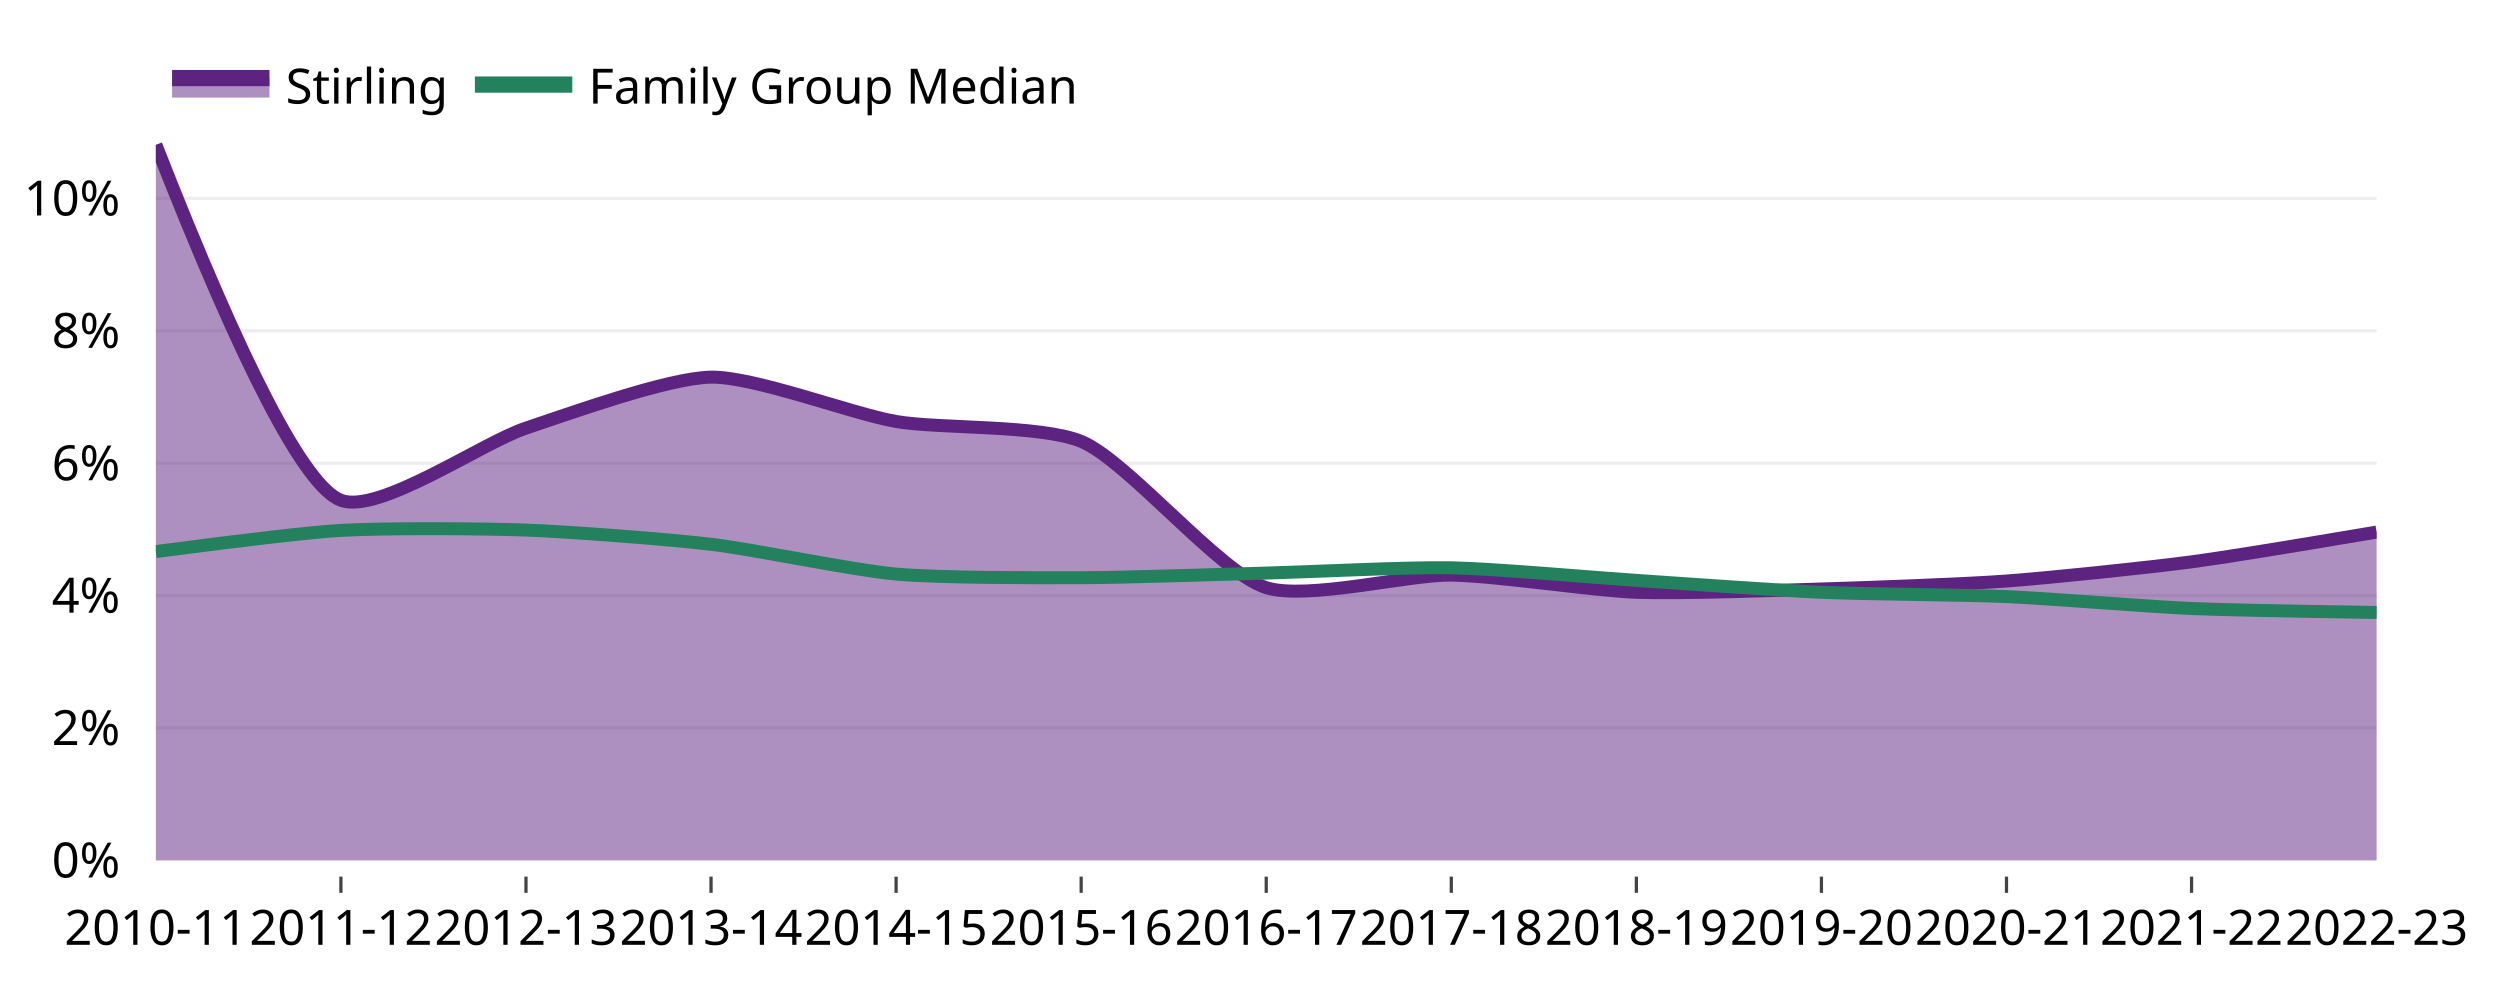
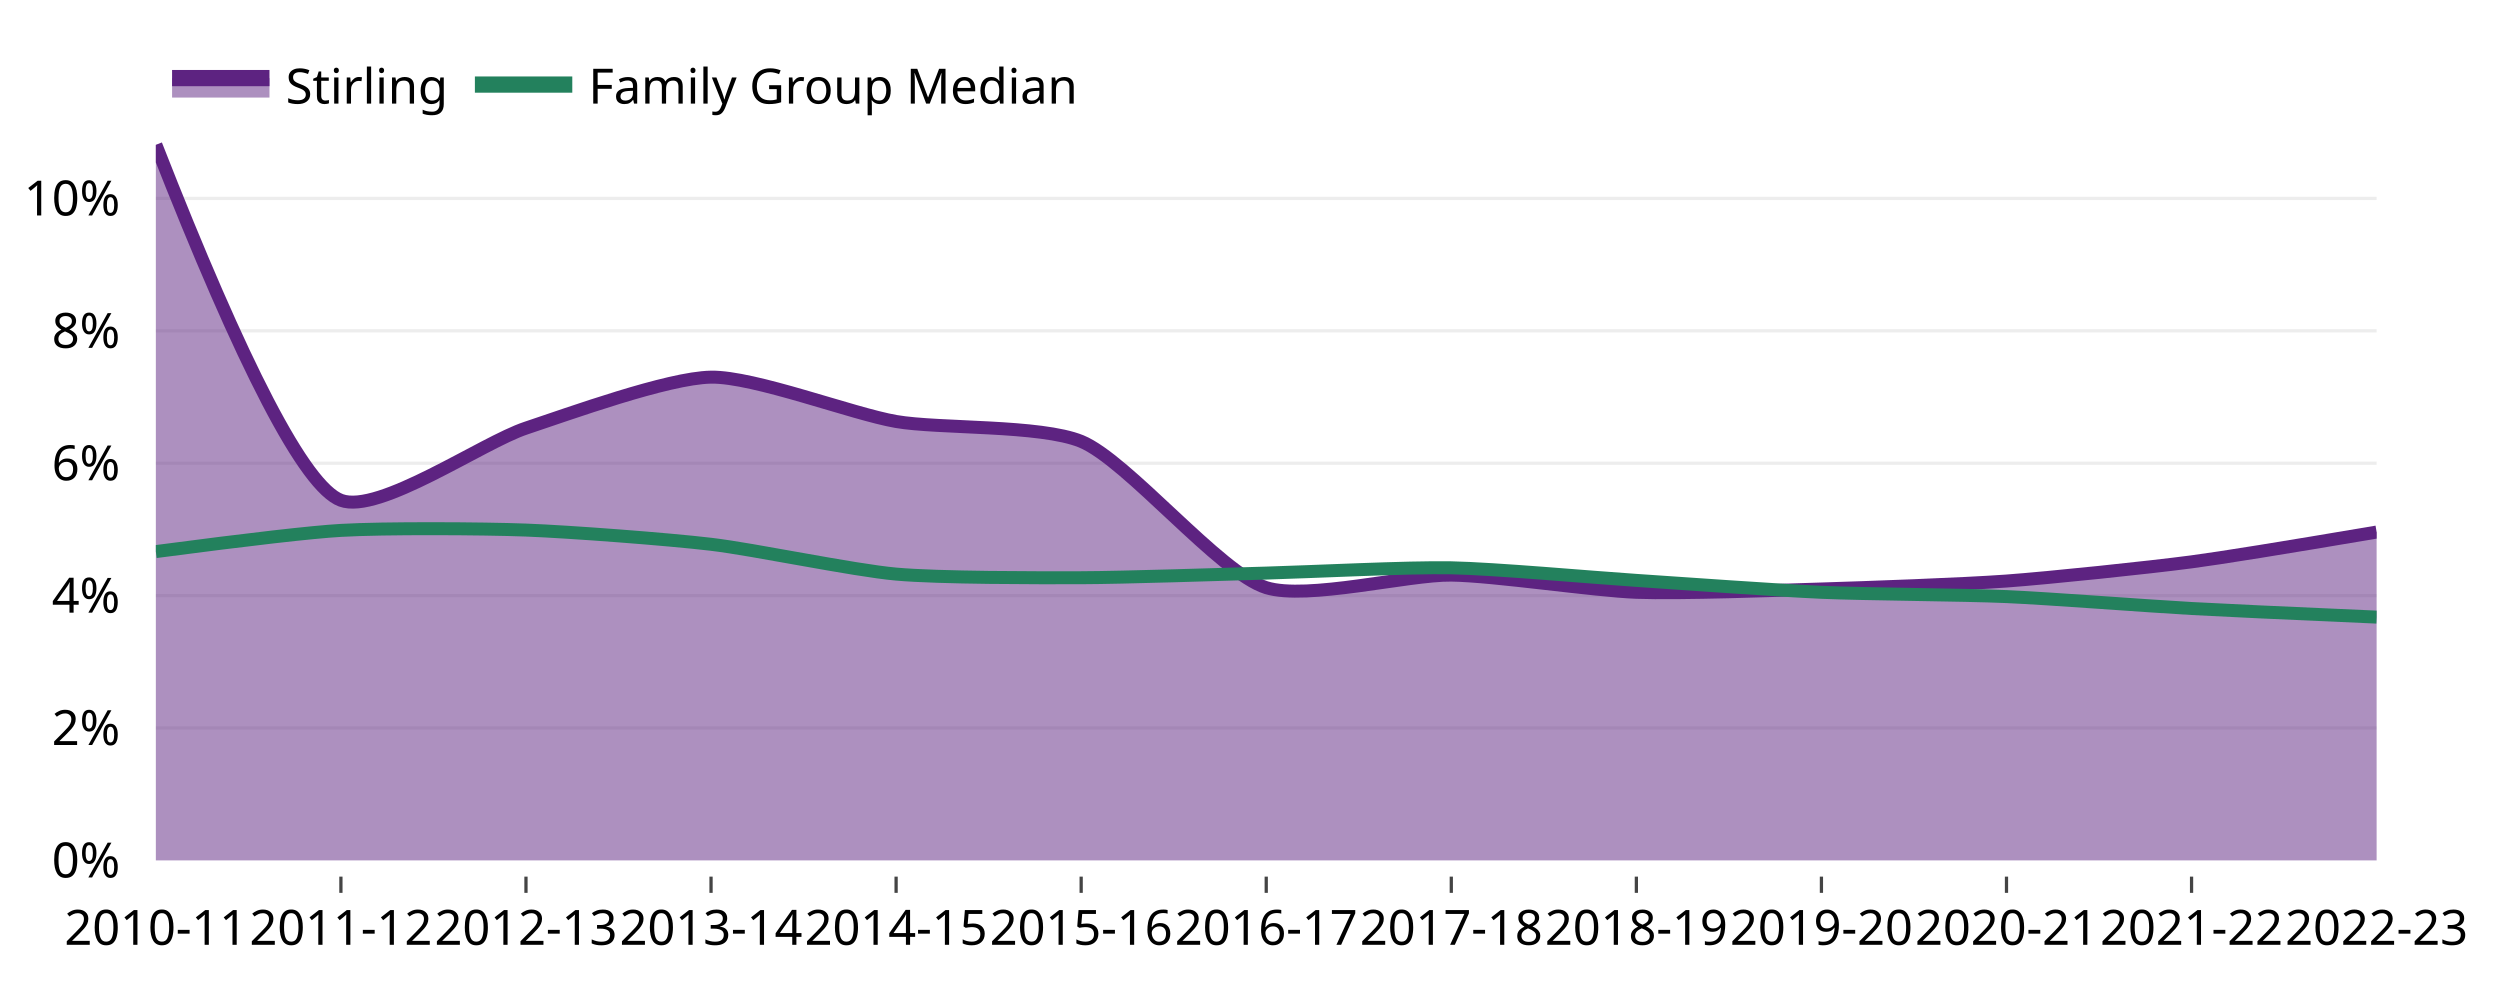
<svg xmlns="http://www.w3.org/2000/svg" class="main-svg" width="770" height="305" style="" viewBox="0 0 770 305">
  <rect x="0" y="0" width="770" height="305" style="fill: rgb(255, 255, 255); fill-opacity: 1;" />
-   <defs id="defs-995589">
+   <defs id="defs-863af8">
    <g class="clips">
-       <clipPath id="clip995589xyplot" class="plotclip">
+       <clipPath id="clip863af8xyplot" class="plotclip">
        <rect width="684" height="232" />
      </clipPath>
-       <clipPath class="axesclip" id="clip995589x">
+       <clipPath class="axesclip" id="clip863af8x">
        <rect x="48" y="0" width="684" height="305" />
      </clipPath>
-       <clipPath class="axesclip" id="clip995589y">
+       <clipPath class="axesclip" id="clip863af8y">
        <rect x="0" y="33" width="770" height="232" />
      </clipPath>
-       <clipPath class="axesclip" id="clip995589xy">
+       <clipPath class="axesclip" id="clip863af8xy">
        <rect x="48" y="33" width="684" height="232" />
      </clipPath>
    </g>
    <g class="gradients" />
    <g class="patterns" />
  </defs>
  <g class="bglayer">
    <rect class="bg" x="38" y="23" width="704" height="252" style="fill: rgb(0, 0, 0); fill-opacity: 0; stroke-width: 0;" />
  </g>
  <g class="layer-below">
    <g class="imagelayer" />
    <g class="shapelayer" />
  </g>
  <g class="cartesianlayer">
    <g class="subplot xy">
      <g class="layer-subplot">
        <g class="shapelayer" />
        <g class="imagelayer" />
      </g>
      <g class="minor-gridlayer">
        <g class="x" />
        <g class="y" />
      </g>
      <g class="gridlayer">
        <g class="x">
          <path class="xgrid crisp" transform="translate(105,0)" d="M0,33v232" style="stroke: rgb(255, 255, 255); stroke-opacity: 1; stroke-width: 1px;" />
          <path class="xgrid crisp" transform="translate(162,0)" d="M0,33v232" style="stroke: rgb(255, 255, 255); stroke-opacity: 1; stroke-width: 1px;" />
          <path class="xgrid crisp" transform="translate(219,0)" d="M0,33v232" style="stroke: rgb(255, 255, 255); stroke-opacity: 1; stroke-width: 1px;" />
          <path class="xgrid crisp" transform="translate(276,0)" d="M0,33v232" style="stroke: rgb(255, 255, 255); stroke-opacity: 1; stroke-width: 1px;" />
          <path class="xgrid crisp" transform="translate(333,0)" d="M0,33v232" style="stroke: rgb(255, 255, 255); stroke-opacity: 1; stroke-width: 1px;" />
          <path class="xgrid crisp" transform="translate(390,0)" d="M0,33v232" style="stroke: rgb(255, 255, 255); stroke-opacity: 1; stroke-width: 1px;" />
          <path class="xgrid crisp" transform="translate(447,0)" d="M0,33v232" style="stroke: rgb(255, 255, 255); stroke-opacity: 1; stroke-width: 1px;" />
          <path class="xgrid crisp" transform="translate(504,0)" d="M0,33v232" style="stroke: rgb(255, 255, 255); stroke-opacity: 1; stroke-width: 1px;" />
          <path class="xgrid crisp" transform="translate(561,0)" d="M0,33v232" style="stroke: rgb(255, 255, 255); stroke-opacity: 1; stroke-width: 1px;" />
          <path class="xgrid crisp" transform="translate(618,0)" d="M0,33v232" style="stroke: rgb(255, 255, 255); stroke-opacity: 1; stroke-width: 1px;" />
          <path class="xgrid crisp" transform="translate(675,0)" d="M0,33v232" style="stroke: rgb(255, 255, 255); stroke-opacity: 1; stroke-width: 1px;" />
        </g>
        <g class="y">
          <path class="ygrid crisp" transform="translate(0,224.22)" d="M48,0h684" style="stroke: rgb(237, 237, 237); stroke-opacity: 1; stroke-width: 1px;" />
          <path class="ygrid crisp" transform="translate(0,183.45)" d="M48,0h684" style="stroke: rgb(237, 237, 237); stroke-opacity: 1; stroke-width: 1px;" />
          <path class="ygrid crisp" transform="translate(0,142.67)" d="M48,0h684" style="stroke: rgb(237, 237, 237); stroke-opacity: 1; stroke-width: 1px;" />
          <path class="ygrid crisp" transform="translate(0,101.89)" d="M48,0h684" style="stroke: rgb(237, 237, 237); stroke-opacity: 1; stroke-width: 1px;" />
          <path class="ygrid crisp" transform="translate(0,61.11)" d="M48,0h684" style="stroke: rgb(237, 237, 237); stroke-opacity: 1; stroke-width: 1px;" />
        </g>
      </g>
      <g class="zerolinelayer">
        <path class="yzl zl crisp" transform="translate(0,265)" d="M48,0h684" style="stroke: rgb(255, 255, 255); stroke-opacity: 1; stroke-width: 2px;" />
      </g>
      <path class="xlines-below" />
      <path class="ylines-below" />
      <g class="overlines-below" />
      <g class="xaxislayer-below" />
      <g class="yaxislayer-below" />
      <g class="overaxes-below" />
-       <g class="plot" transform="translate(48,33)" clip-path="url(#clip995589xyplot)">
+       <g class="plot" transform="translate(48,33)" clip-path="url(#clip863af8xyplot)">
        <g class="scatterlayer mlayer">
-           <g class="trace scatter tracedcc9e7" style="stroke-miterlimit: 2;">
+           <g class="trace scatter traceb49cae" style="stroke-miterlimit: 2;">
            <g class="fills">
              <g>
                <path class="js-fill" d="M684,232L0,232L0,11.6Q40.42,114.86 57,121.09C68.67,125.48 100.58,103.31 114,98.86C127.19,94.48 157.67,83.38 171,83.16C184.27,82.94 214.63,94.51 228,96.82C241.23,99.11 272.4,97.79 285,102.94C299.19,108.74 327.8,143.6 342,148C354.59,151.9 385.71,143.96 399,144.13C412.31,144.3 442.69,148.93 456,149.43C469.29,149.93 499.7,148.81 513,148.41C526.3,148.01 556.71,146.93 570,145.96C583.31,144.98 613.72,141.81 627,140.05Q640.32,138.29 684,130.87" style="fill: rgb(93, 35, 129); fill-opacity: 0.5; stroke-width: 0;" />
              </g>
            </g>
            <g class="errorbars" />
            <g class="lines">
              <path class="js-line" d="M0,11.6Q40.42,114.86 57,121.09C68.67,125.48 100.58,103.31 114,98.86C127.19,94.48 157.67,83.38 171,83.16C184.27,82.94 214.63,94.51 228,96.82C241.23,99.11 272.4,97.79 285,102.94C299.19,108.74 327.8,143.6 342,148C354.59,151.9 385.71,143.96 399,144.13C412.31,144.3 442.69,148.93 456,149.43C469.29,149.93 499.7,148.81 513,148.41C526.3,148.01 556.71,146.93 570,145.96C583.31,144.98 613.72,141.81 627,140.05Q640.32,138.29 684,130.87" style="vector-effect: none; fill: none; stroke: rgb(93, 35, 129); stroke-opacity: 1; stroke-width: 4px; opacity: 1;" />
            </g>
            <g class="points" />
            <g class="text" />
          </g>
-           <g class="trace scatter trace250de8" style="stroke-miterlimit: 2; opacity: 1;">
+           <g class="trace scatter trace27eb5e" style="stroke-miterlimit: 2; opacity: 1;">
            <g class="fills" />
            <g class="errorbars" />
            <g class="lines">
-               <path class="js-line" d="M0,136.89Q43.68,131.13 57,130.36C70.28,129.59 100.71,129.76 114,130.26C127.31,130.76 157.73,133.06 171,134.64C184.33,136.22 214.66,142.62 228,143.82C241.26,145.01 271.7,144.98 285,144.94C298.3,144.9 328.7,143.87 342,143.51C355.3,143.15 385.71,141.62 399,141.88C412.31,142.14 442.7,144.88 456,145.76C469.3,146.64 499.69,148.85 513,149.43C526.29,150.01 556.71,150.17 570,150.75C583.31,151.33 613.69,153.85 627,154.42Q640.29,154.99 684,155.64" style="vector-effect: none; fill: none; stroke: rgb(35, 129, 93); stroke-opacity: 1; stroke-width: 4px; opacity: 1;" />
+               <path class="js-line" d="M0,136.89Q43.68,131.13 57,130.36C70.28,129.59 100.71,129.76 114,130.26C127.31,130.76 157.73,133.06 171,134.64C184.33,136.22 214.66,142.62 228,143.82C241.26,145.01 271.7,144.98 285,144.94C298.3,144.9 328.7,143.87 342,143.51C355.3,143.15 385.71,141.62 399,141.88C412.31,142.14 442.7,144.88 456,145.76C469.3,146.64 499.69,148.85 513,149.43C526.29,150.01 556.71,150.17 570,150.75C583.31,151.33 613.7,153.68 627,154.42Q640.3,155.16 684,157.07" style="vector-effect: none; fill: none; stroke: rgb(35, 129, 93); stroke-opacity: 1; stroke-width: 4px; opacity: 1;" />
            </g>
            <g class="points" />
            <g class="text" />
          </g>
        </g>
      </g>
      <g class="overplot" />
      <path class="xlines-above crisp" d="" style="fill: none; stroke-width: 1px; stroke: rgb(0, 0, 0); stroke-opacity: 0;" />
      <path class="ylines-above crisp" d="M0,0" style="fill: none;" />
      <g class="overlines-above" />
      <g class="xaxislayer-above">
        <path class="xtick ticks crisp" d="M0,275v-5" transform="translate(105,0)" style="stroke: rgb(68, 68, 68); stroke-opacity: 1; stroke-width: 1px;" />
        <path class="xtick ticks crisp" d="M0,275v-5" transform="translate(162,0)" style="stroke: rgb(68, 68, 68); stroke-opacity: 1; stroke-width: 1px;" />
        <path class="xtick ticks crisp" d="M0,275v-5" transform="translate(219,0)" style="stroke: rgb(68, 68, 68); stroke-opacity: 1; stroke-width: 1px;" />
        <path class="xtick ticks crisp" d="M0,275v-5" transform="translate(276,0)" style="stroke: rgb(68, 68, 68); stroke-opacity: 1; stroke-width: 1px;" />
        <path class="xtick ticks crisp" d="M0,275v-5" transform="translate(333,0)" style="stroke: rgb(68, 68, 68); stroke-opacity: 1; stroke-width: 1px;" />
        <path class="xtick ticks crisp" d="M0,275v-5" transform="translate(390,0)" style="stroke: rgb(68, 68, 68); stroke-opacity: 1; stroke-width: 1px;" />
        <path class="xtick ticks crisp" d="M0,275v-5" transform="translate(447,0)" style="stroke: rgb(68, 68, 68); stroke-opacity: 1; stroke-width: 1px;" />
        <path class="xtick ticks crisp" d="M0,275v-5" transform="translate(504,0)" style="stroke: rgb(68, 68, 68); stroke-opacity: 1; stroke-width: 1px;" />
        <path class="xtick ticks crisp" d="M0,275v-5" transform="translate(561,0)" style="stroke: rgb(68, 68, 68); stroke-opacity: 1; stroke-width: 1px;" />
        <path class="xtick ticks crisp" d="M0,275v-5" transform="translate(618,0)" style="stroke: rgb(68, 68, 68); stroke-opacity: 1; stroke-width: 1px;" />
        <path class="xtick ticks crisp" d="M0,275v-5" transform="translate(675,0)" style="stroke: rgb(68, 68, 68); stroke-opacity: 1; stroke-width: 1px;" />
        <g class="xtick">
          <text text-anchor="middle" x="0" y="291" transform="translate(48,0)" style="font-family: 'Segoe UI Semibold'; font-size: 15px; fill: rgb(0, 0, 0); fill-opacity: 1; white-space: pre; opacity: 1;">2010-11</text>
        </g>
        <g class="xtick">
          <text text-anchor="middle" x="0" y="291" transform="translate(105,0)" style="font-family: 'Segoe UI Semibold'; font-size: 15px; fill: rgb(0, 0, 0); fill-opacity: 1; white-space: pre; opacity: 1;">2011-12</text>
        </g>
        <g class="xtick">
          <text text-anchor="middle" x="0" y="291" transform="translate(162,0)" style="font-family: 'Segoe UI Semibold'; font-size: 15px; fill: rgb(0, 0, 0); fill-opacity: 1; white-space: pre; opacity: 1;">2012-13</text>
        </g>
        <g class="xtick">
          <text text-anchor="middle" x="0" y="291" transform="translate(219,0)" style="font-family: 'Segoe UI Semibold'; font-size: 15px; fill: rgb(0, 0, 0); fill-opacity: 1; white-space: pre; opacity: 1;">2013-14</text>
        </g>
        <g class="xtick">
          <text text-anchor="middle" x="0" y="291" transform="translate(276,0)" style="font-family: 'Segoe UI Semibold'; font-size: 15px; fill: rgb(0, 0, 0); fill-opacity: 1; white-space: pre; opacity: 1;">2014-15</text>
        </g>
        <g class="xtick">
          <text text-anchor="middle" x="0" y="291" transform="translate(333,0)" style="font-family: 'Segoe UI Semibold'; font-size: 15px; fill: rgb(0, 0, 0); fill-opacity: 1; white-space: pre; opacity: 1;">2015-16</text>
        </g>
        <g class="xtick">
          <text text-anchor="middle" x="0" y="291" transform="translate(390,0)" style="font-family: 'Segoe UI Semibold'; font-size: 15px; fill: rgb(0, 0, 0); fill-opacity: 1; white-space: pre; opacity: 1;">2016-17</text>
        </g>
        <g class="xtick">
          <text text-anchor="middle" x="0" y="291" transform="translate(447,0)" style="font-family: 'Segoe UI Semibold'; font-size: 15px; fill: rgb(0, 0, 0); fill-opacity: 1; white-space: pre; opacity: 1;">2017-18</text>
        </g>
        <g class="xtick">
          <text text-anchor="middle" x="0" y="291" transform="translate(504,0)" style="font-family: 'Segoe UI Semibold'; font-size: 15px; fill: rgb(0, 0, 0); fill-opacity: 1; white-space: pre; opacity: 1;">2018-19</text>
        </g>
        <g class="xtick">
          <text text-anchor="middle" x="0" y="291" transform="translate(561,0)" style="font-family: 'Segoe UI Semibold'; font-size: 15px; fill: rgb(0, 0, 0); fill-opacity: 1; white-space: pre; opacity: 1;">2019-20</text>
        </g>
        <g class="xtick">
          <text text-anchor="middle" x="0" y="291" transform="translate(618,0)" style="font-family: 'Segoe UI Semibold'; font-size: 15px; fill: rgb(0, 0, 0); fill-opacity: 1; white-space: pre; opacity: 1;">2020-21</text>
        </g>
        <g class="xtick">
          <text text-anchor="middle" x="0" y="291" transform="translate(675,0)" style="font-family: 'Segoe UI Semibold'; font-size: 15px; fill: rgb(0, 0, 0); fill-opacity: 1; white-space: pre; opacity: 1;">2021-22</text>
        </g>
        <g class="xtick">
          <text text-anchor="middle" x="0" y="291" transform="translate(732,0)" style="font-family: 'Segoe UI Semibold'; font-size: 15px; fill: rgb(0, 0, 0); fill-opacity: 1; white-space: pre; opacity: 1;">2022-23</text>
        </g>
      </g>
      <g class="yaxislayer-above">
        <g class="ytick">
          <text text-anchor="end" x="37" y="5.25" transform="translate(0,265)" style="font-family: 'Segoe UI Semibold'; font-size: 15px; fill: rgb(0, 0, 0); fill-opacity: 1; white-space: pre; opacity: 1;">0%</text>
        </g>
        <g class="ytick">
          <text text-anchor="end" x="37" y="5.25" style="font-family: 'Segoe UI Semibold'; font-size: 15px; fill: rgb(0, 0, 0); fill-opacity: 1; white-space: pre; opacity: 1;" transform="translate(0,224.22)">2%</text>
        </g>
        <g class="ytick">
          <text text-anchor="end" x="37" y="5.25" style="font-family: 'Segoe UI Semibold'; font-size: 15px; fill: rgb(0, 0, 0); fill-opacity: 1; white-space: pre; opacity: 1;" transform="translate(0,183.45)">4%</text>
        </g>
        <g class="ytick">
          <text text-anchor="end" x="37" y="5.25" style="font-family: 'Segoe UI Semibold'; font-size: 15px; fill: rgb(0, 0, 0); fill-opacity: 1; white-space: pre; opacity: 1;" transform="translate(0,142.67)">6%</text>
        </g>
        <g class="ytick">
          <text text-anchor="end" x="37" y="5.25" style="font-family: 'Segoe UI Semibold'; font-size: 15px; fill: rgb(0, 0, 0); fill-opacity: 1; white-space: pre; opacity: 1;" transform="translate(0,101.89)">8%</text>
        </g>
        <g class="ytick">
          <text text-anchor="end" x="37" y="5.25" style="font-family: 'Segoe UI Semibold'; font-size: 15px; fill: rgb(0, 0, 0); fill-opacity: 1; white-space: pre; opacity: 1;" transform="translate(0,61.11)">10%</text>
        </g>
      </g>
      <g class="overaxes-above" />
    </g>
  </g>
  <g class="polarlayer" />
  <g class="smithlayer" />
  <g class="ternarylayer" />
  <g class="geolayer" />
  <g class="funnelarealayer" />
  <g class="pielayer" />
  <g class="iciclelayer" />
  <g class="treemaplayer" />
  <g class="sunburstlayer" />
  <g class="glimages" />
-   <defs id="topdefs-995589">
+   <defs id="topdefs-863af8">
    <g class="clips" />
-     <clipPath id="legend995589">
+     <clipPath id="legend863af8">
      <rect width="285" height="33" x="0" y="0" />
    </clipPath>
  </defs>
  <g class="layer-above">
    <g class="imagelayer" />
    <g class="shapelayer" />
  </g>
  <g class="infolayer">
    <g class="legend" pointer-events="all" transform="translate(48,9.8)">
      <rect class="bg" shape-rendering="crispEdges" width="285" height="33" x="0" y="0" style="stroke: rgb(68, 68, 68); stroke-opacity: 1; fill: rgb(0, 0, 0); fill-opacity: 0; stroke-width: 0px;" />
-       <g class="scrollbox" transform="" clip-path="url(#legend995589)">
+       <g class="scrollbox" transform="" clip-path="url(#legend863af8)">
        <g class="groups">
          <g class="traces" transform="translate(0,16.25)" style="opacity: 1;">
            <text class="legendtext" text-anchor="start" x="40" y="5.85" style="font-family: 'Segoe UI Semibold'; font-size: 15px; fill: rgb(0, 0, 0); fill-opacity: 1; white-space: pre;">Stirling</text>
            <g class="layers">
              <g class="legendfill">
                <path class="js-fill" d="M5,-2h30v6h-30z" style="stroke-width: 0; fill: rgb(93, 35, 129); fill-opacity: 0.5;" />
              </g>
              <g class="legendlines">
                <path class="js-line" d="M5,-2h30" style="fill: none; stroke: rgb(93, 35, 129); stroke-opacity: 1; stroke-width: 5px;" />
              </g>
              <g class="legendsymbols">
                <g class="legendpoints" />
              </g>
            </g>
            <rect class="legendtoggle" x="0" y="-11.25" width="90.766" height="22.5" style="fill: rgb(0, 0, 0); fill-opacity: 0;" />
          </g>
          <g class="traces" transform="translate(93.26562,16.25)" style="opacity: 1;">
            <text class="legendtext" text-anchor="start" x="40" y="5.85" style="font-family: 'Segoe UI Semibold'; font-size: 15px; fill: rgb(0, 0, 0); fill-opacity: 1; white-space: pre;">Family Group Median</text>
            <g class="layers" style="opacity: 1;">
              <g class="legendfill" />
              <g class="legendlines">
                <path class="js-line" d="M5,0h30" style="fill: none; stroke: rgb(35, 129, 93); stroke-opacity: 1; stroke-width: 5px;" />
              </g>
              <g class="legendsymbols">
                <g class="legendpoints" />
              </g>
            </g>
            <rect class="legendtoggle" x="0" y="-11.25" width="188.609" height="22.5" style="fill: rgb(0, 0, 0); fill-opacity: 0;" />
          </g>
        </g>
      </g>
      <rect class="scrollbar" rx="20" ry="3" width="0" height="0" x="0" y="0" style="fill: rgb(128, 139, 164); fill-opacity: 1;" />
    </g>
    <g class="g-gtitle" />
    <g class="g-xtitle" />
    <g class="g-ytitle" />
  </g>
</svg>
